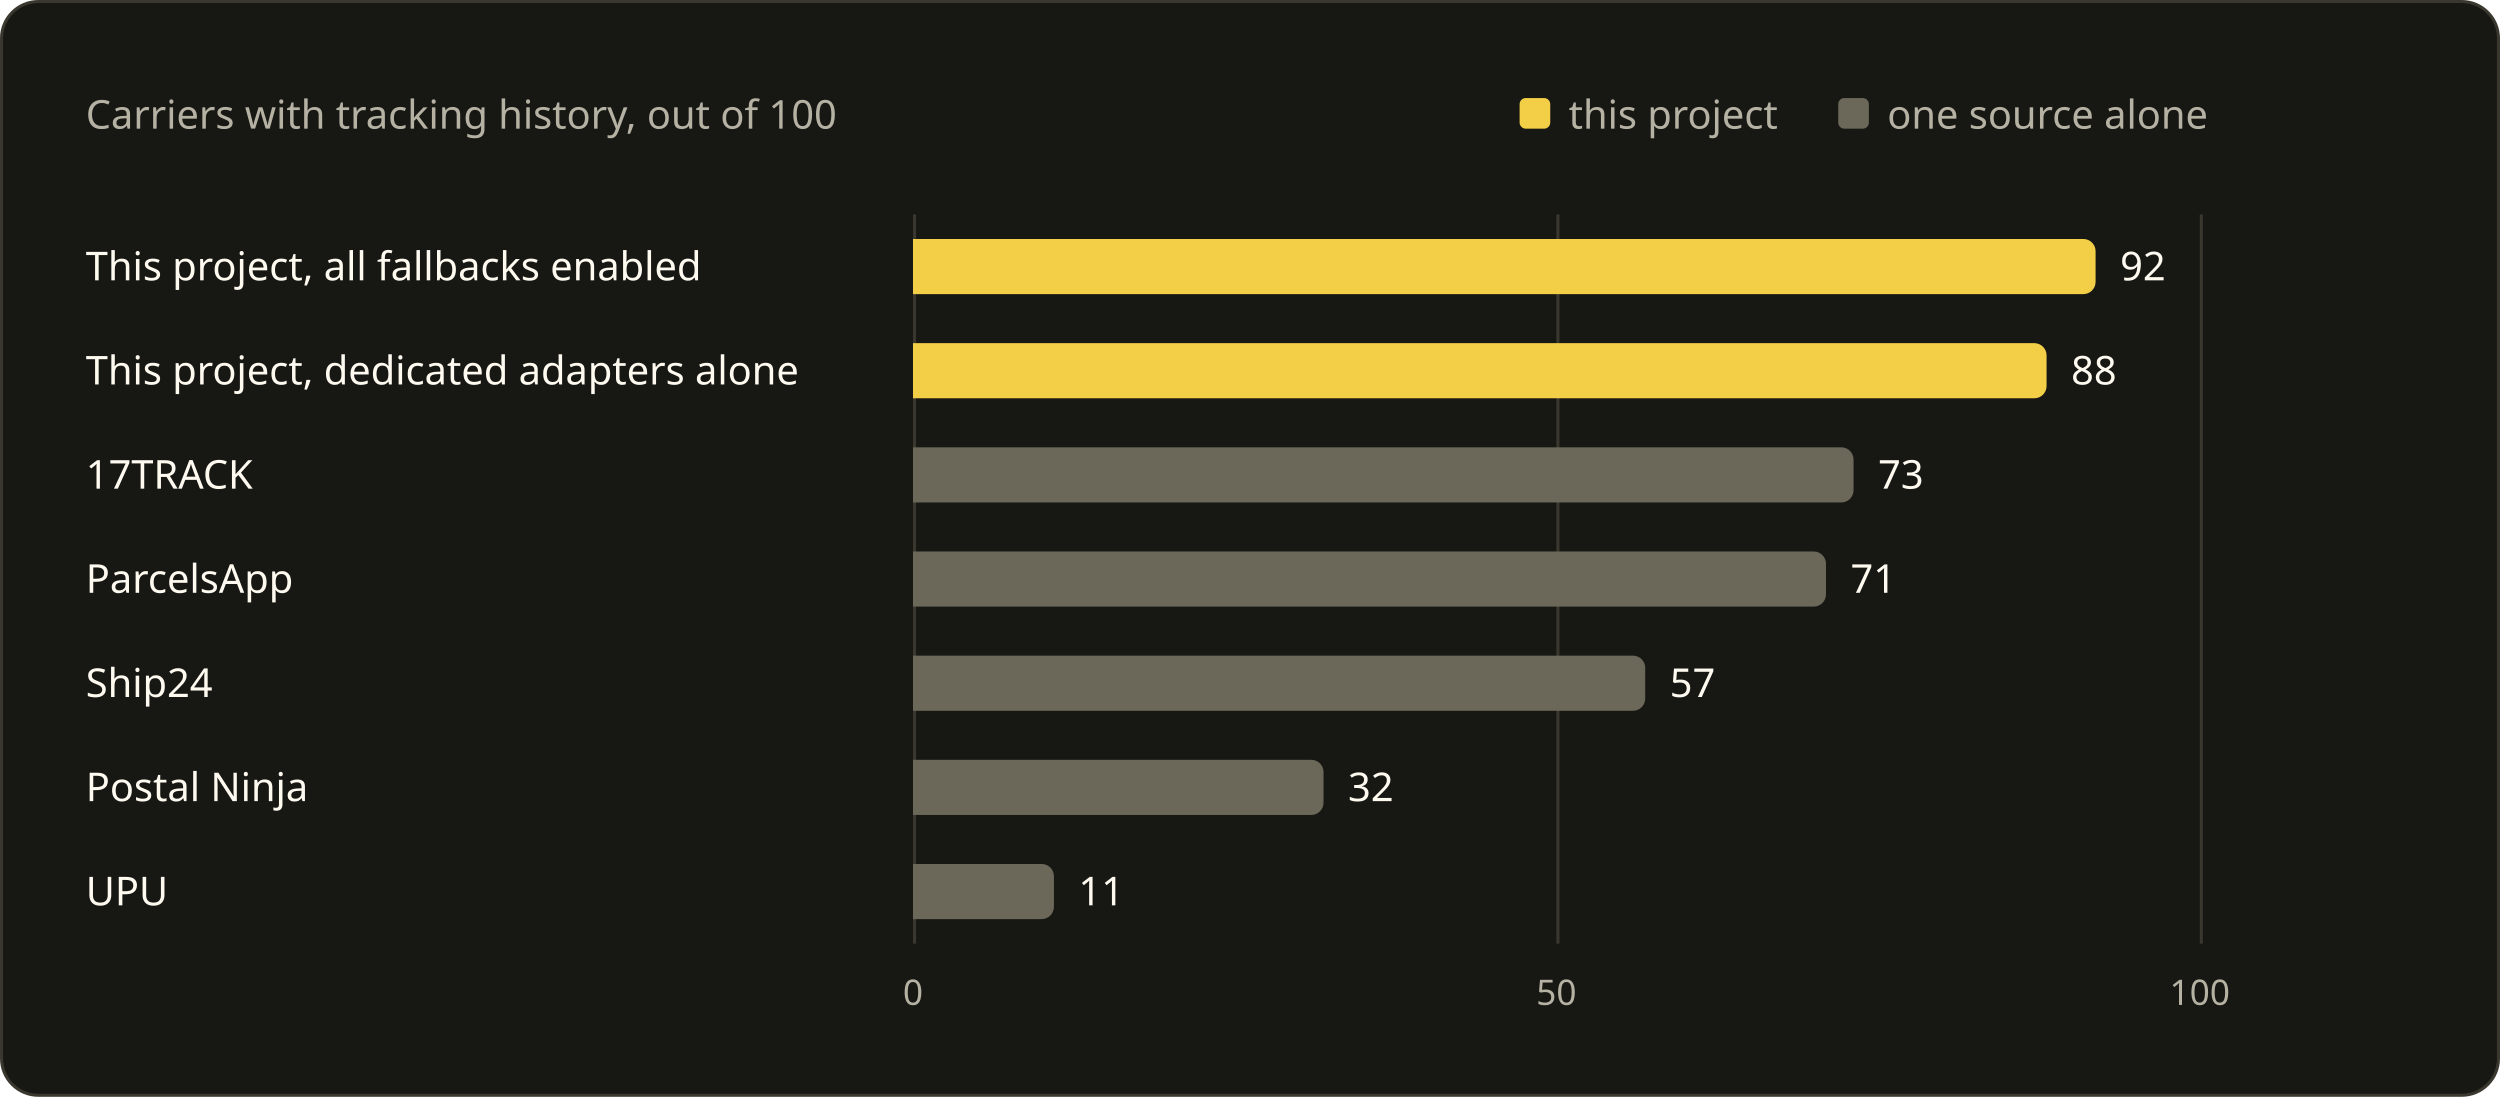
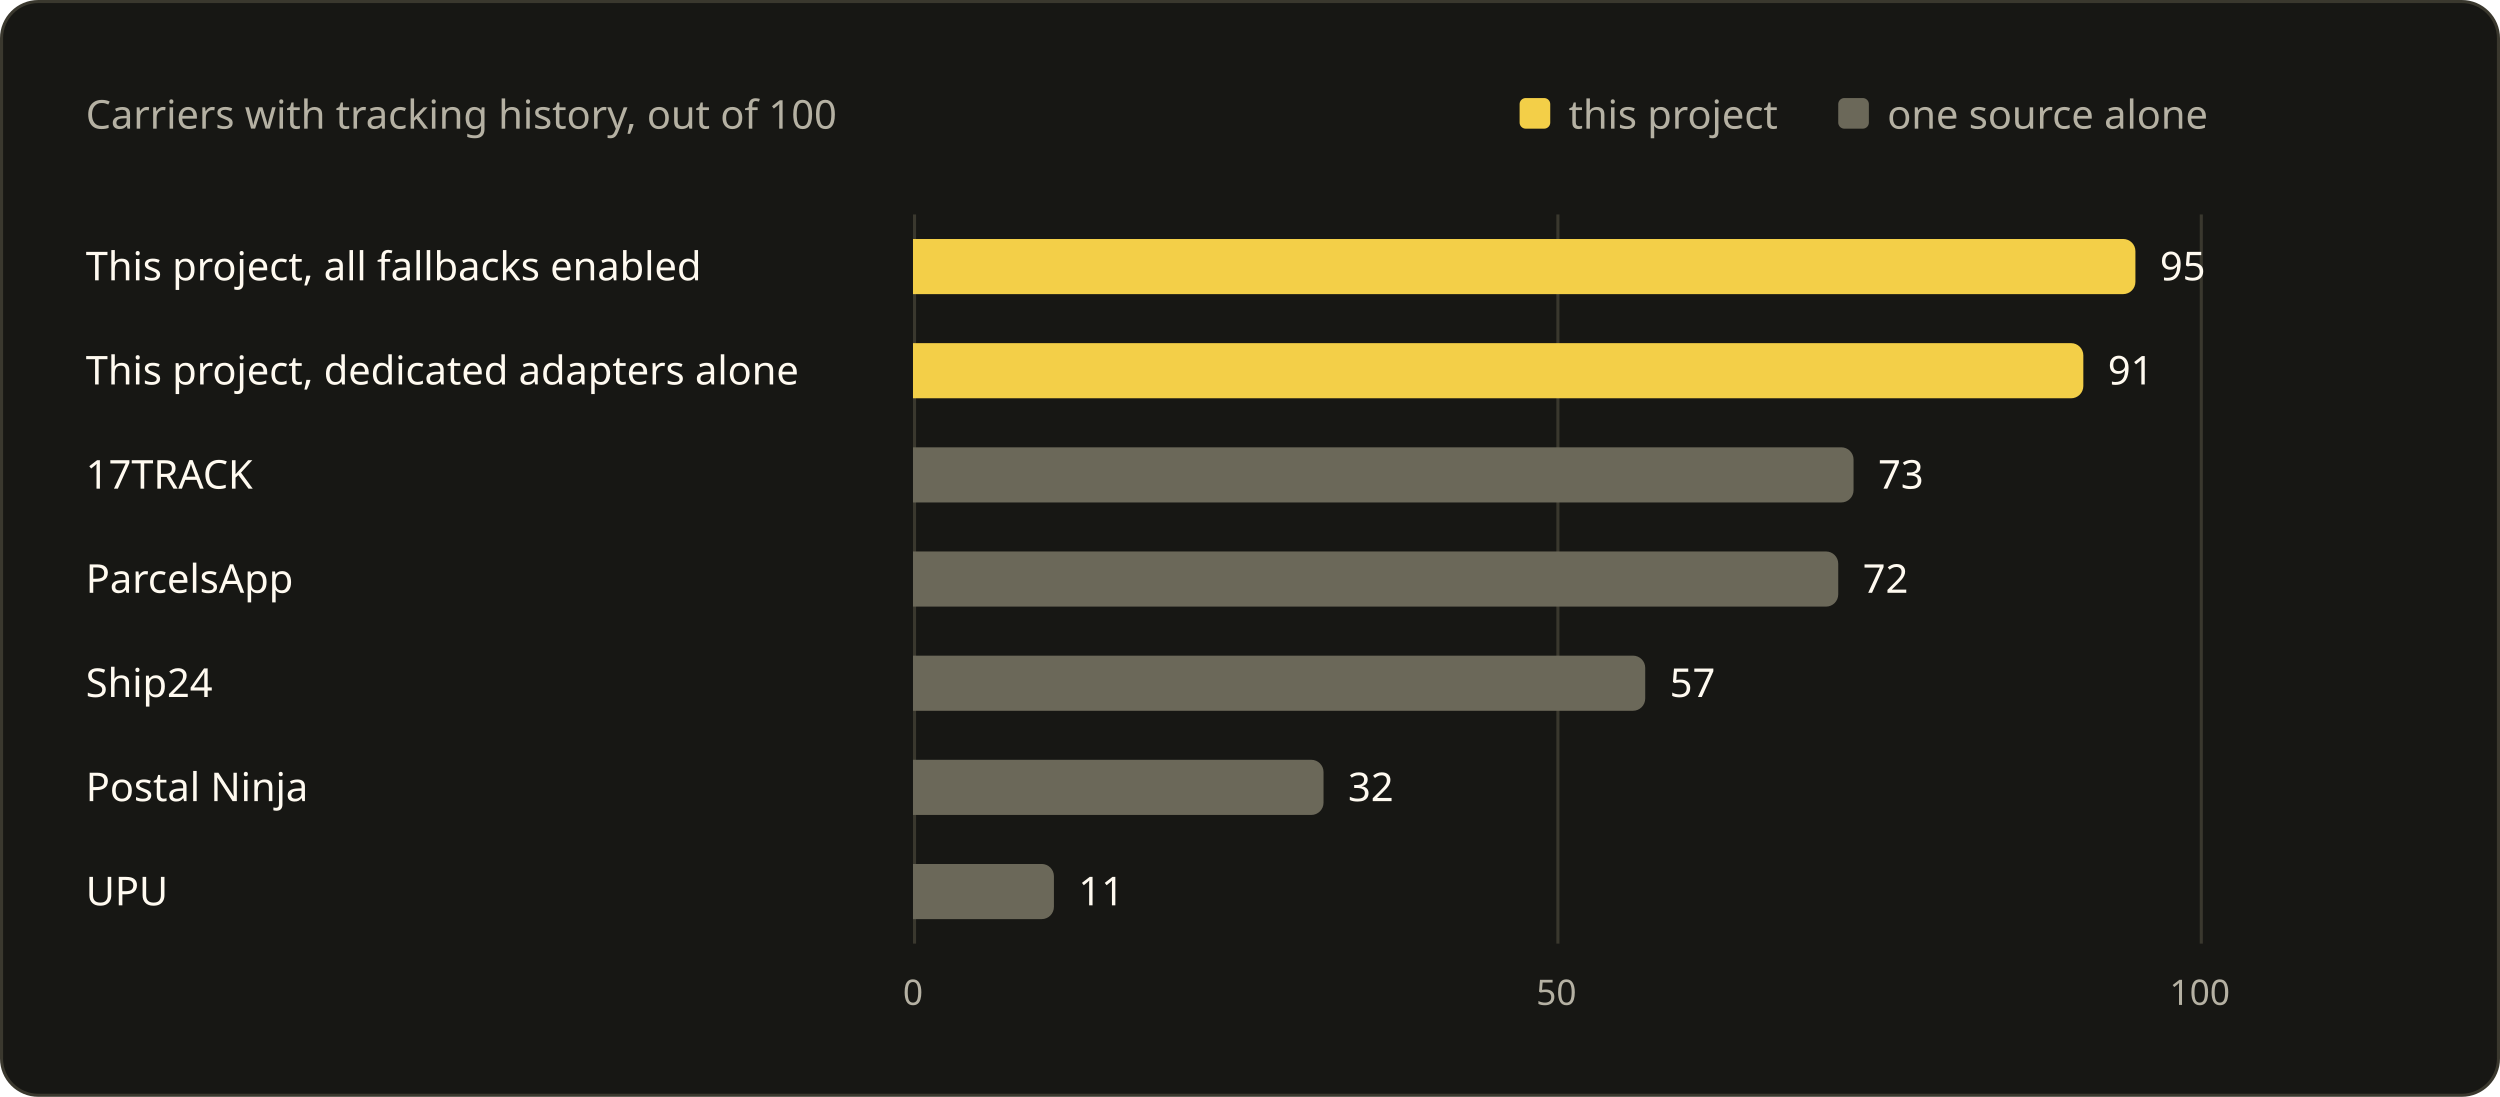
<svg xmlns="http://www.w3.org/2000/svg" viewBox="0 0 816 358" role="img" aria-label="Carriers with tracking history, by source">
  <style>text { font: 13px -apple-system, BlinkMacSystemFont, 'Segoe UI', 'Noto Sans', Helvetica, Arial, sans-serif; }</style>
  <rect x=".5" y=".5" width="815" height="357" rx="12" fill="#171714" stroke="#3a382e" />
  <g transform="translate(28 26)">
    <text x="0" y="16" fill="#b5b1a3">Carriers with tracking history, out of 100</text>
    <rect x="468" y="6" width="10" height="10" rx="2" fill="#f3cf48" />
    <text x="484" y="16" fill="#b5b1a3">this project</text>
    <rect x="572" y="6" width="10" height="10" rx="2" fill="#6b6859" />
    <text x="588" y="16" fill="#b5b1a3">one source alone</text>
    <path d="M270.5 44V282" stroke="#3a382e" />
    <path d="M480.5 44V282" stroke="#3a382e" />
    <path d="M690.5 44V282" stroke="#3a382e" />
    <text x="0" y="65.5" fill="#fffaf0" font-weight="600">This project, all fallbacks enabled</text>
-     <path d="M270 52h382a4 4 0 0 1 4 4v10a4 4 0 0 1-4 4h-382z" fill="#f3cf48" />
-     <text x="664" y="65.5" fill="#fffaf0" font-weight="600">92</text>
+     <path d="M270 52h395a4 4 0 0 1 4 4v10a4 4 0 0 1-4 4h-395z" fill="#f3cf48" />
+     <text x="677" y="65.5" fill="#fffaf0" font-weight="600">95</text>
    <text x="0" y="99.5" fill="#fffaf0" font-weight="600">This project, dedicated adapters alone</text>
-     <path d="M270 86h366a4 4 0 0 1 4 4v10a4 4 0 0 1-4 4h-366z" fill="#f3cf48" />
-     <text x="648" y="99.5" fill="#fffaf0" font-weight="600">88</text>
+     <path d="M270 86h378a4 4 0 0 1 4 4v10a4 4 0 0 1-4 4h-378z" fill="#f3cf48" />
+     <text x="660" y="99.5" fill="#fffaf0" font-weight="600">91</text>
    <text x="0" y="133.5" fill="#fffaf0">17TRACK</text>
    <path d="M270 120h303a4 4 0 0 1 4 4v10a4 4 0 0 1-4 4h-303z" fill="#6b6859" />
    <text x="585" y="133.5" fill="#fffaf0">73</text>
    <text x="0" y="167.5" fill="#fffaf0">ParcelsApp</text>
-     <path d="M270 154h294a4 4 0 0 1 4 4v10a4 4 0 0 1-4 4h-294z" fill="#6b6859" />
-     <text x="576" y="167.5" fill="#fffaf0">71</text>
+     <path d="M270 154h298a4 4 0 0 1 4 4v10a4 4 0 0 1-4 4h-298z" fill="#6b6859" />
+     <text x="580" y="167.5" fill="#fffaf0">72</text>
    <text x="0" y="201.5" fill="#fffaf0">Ship24</text>
    <path d="M270 188h235a4 4 0 0 1 4 4v10a4 4 0 0 1-4 4h-235z" fill="#6b6859" />
    <text x="517" y="201.5" fill="#fffaf0">57</text>
    <text x="0" y="235.5" fill="#fffaf0">Postal Ninja</text>
    <path d="M270 222h130a4 4 0 0 1 4 4v10a4 4 0 0 1-4 4h-130z" fill="#6b6859" />
    <text x="412" y="235.5" fill="#fffaf0">32</text>
    <text x="0" y="269.5" fill="#fffaf0">UPU</text>
    <path d="M270 256h42a4 4 0 0 1 4 4v10a4 4 0 0 1-4 4h-42z" fill="#6b6859" />
    <text x="324" y="269.5" fill="#fffaf0">11</text>
    <text x="270" y="302" fill="#b5b1a3" text-anchor="middle" style="font-size: 11.5px">0</text>
    <text x="480" y="302" fill="#b5b1a3" text-anchor="middle" style="font-size: 11.5px">50</text>
    <text x="690" y="302" fill="#b5b1a3" text-anchor="middle" style="font-size: 11.5px">100</text>
  </g>
</svg>
